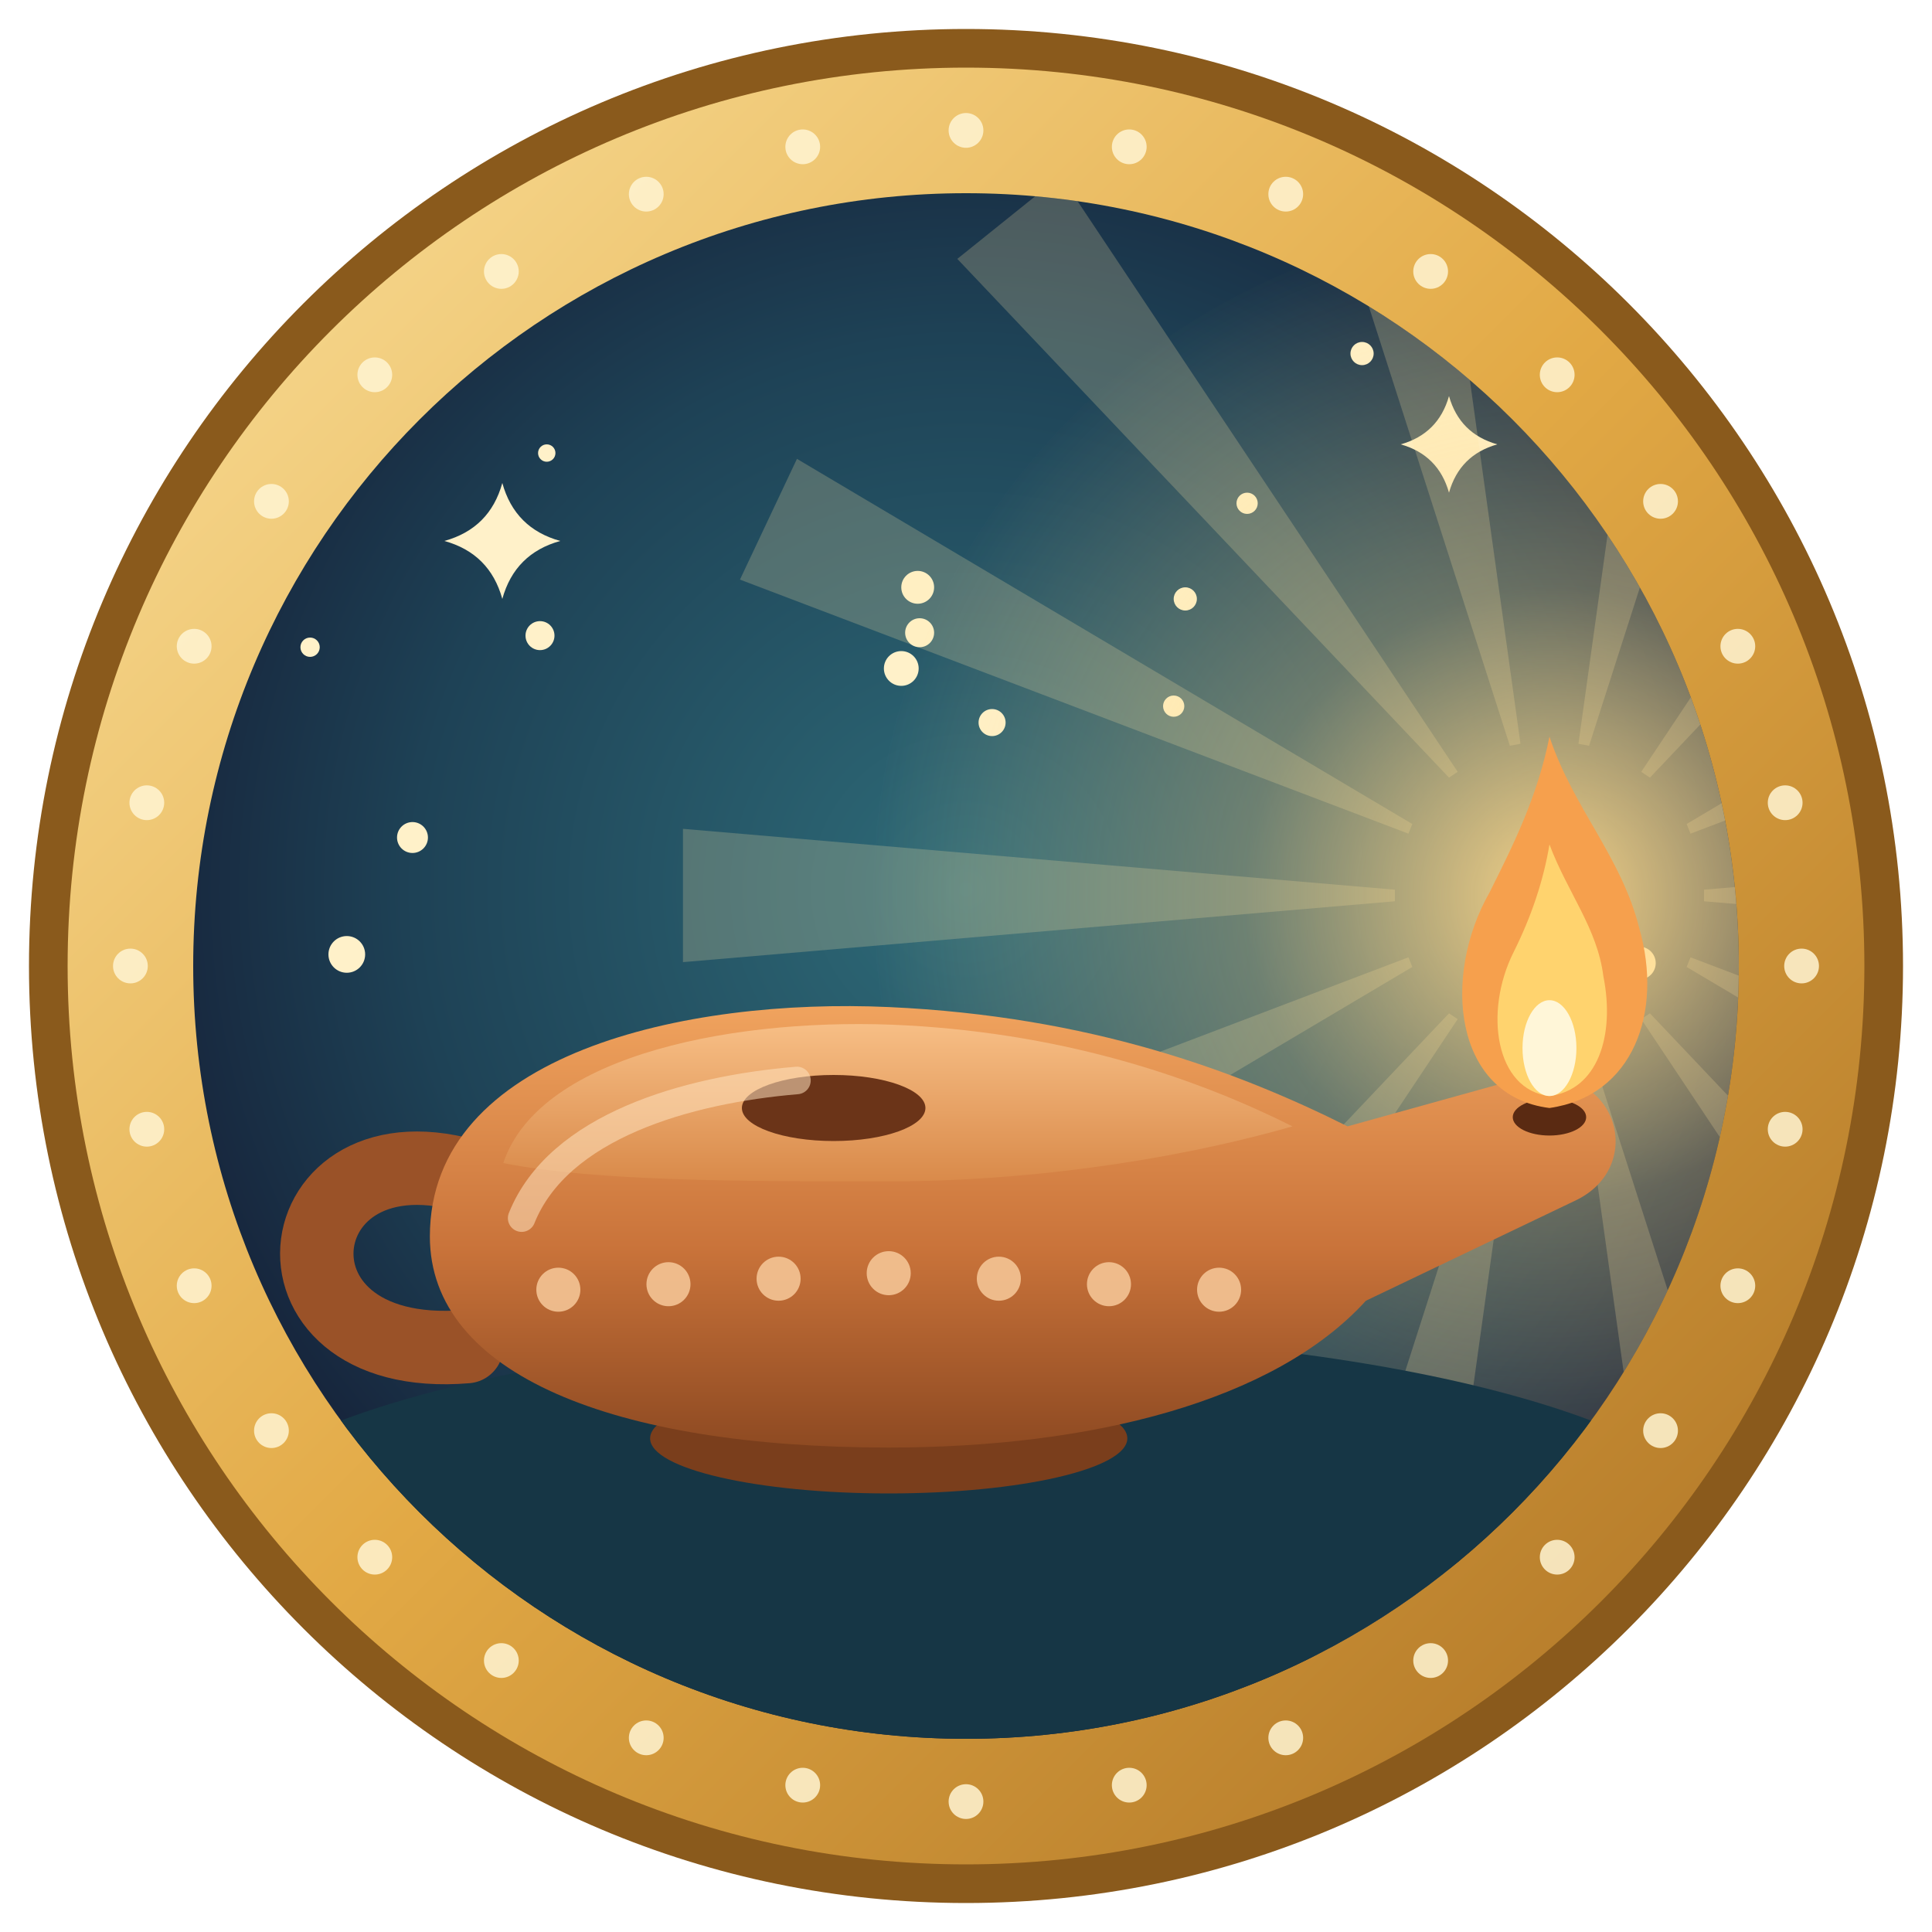
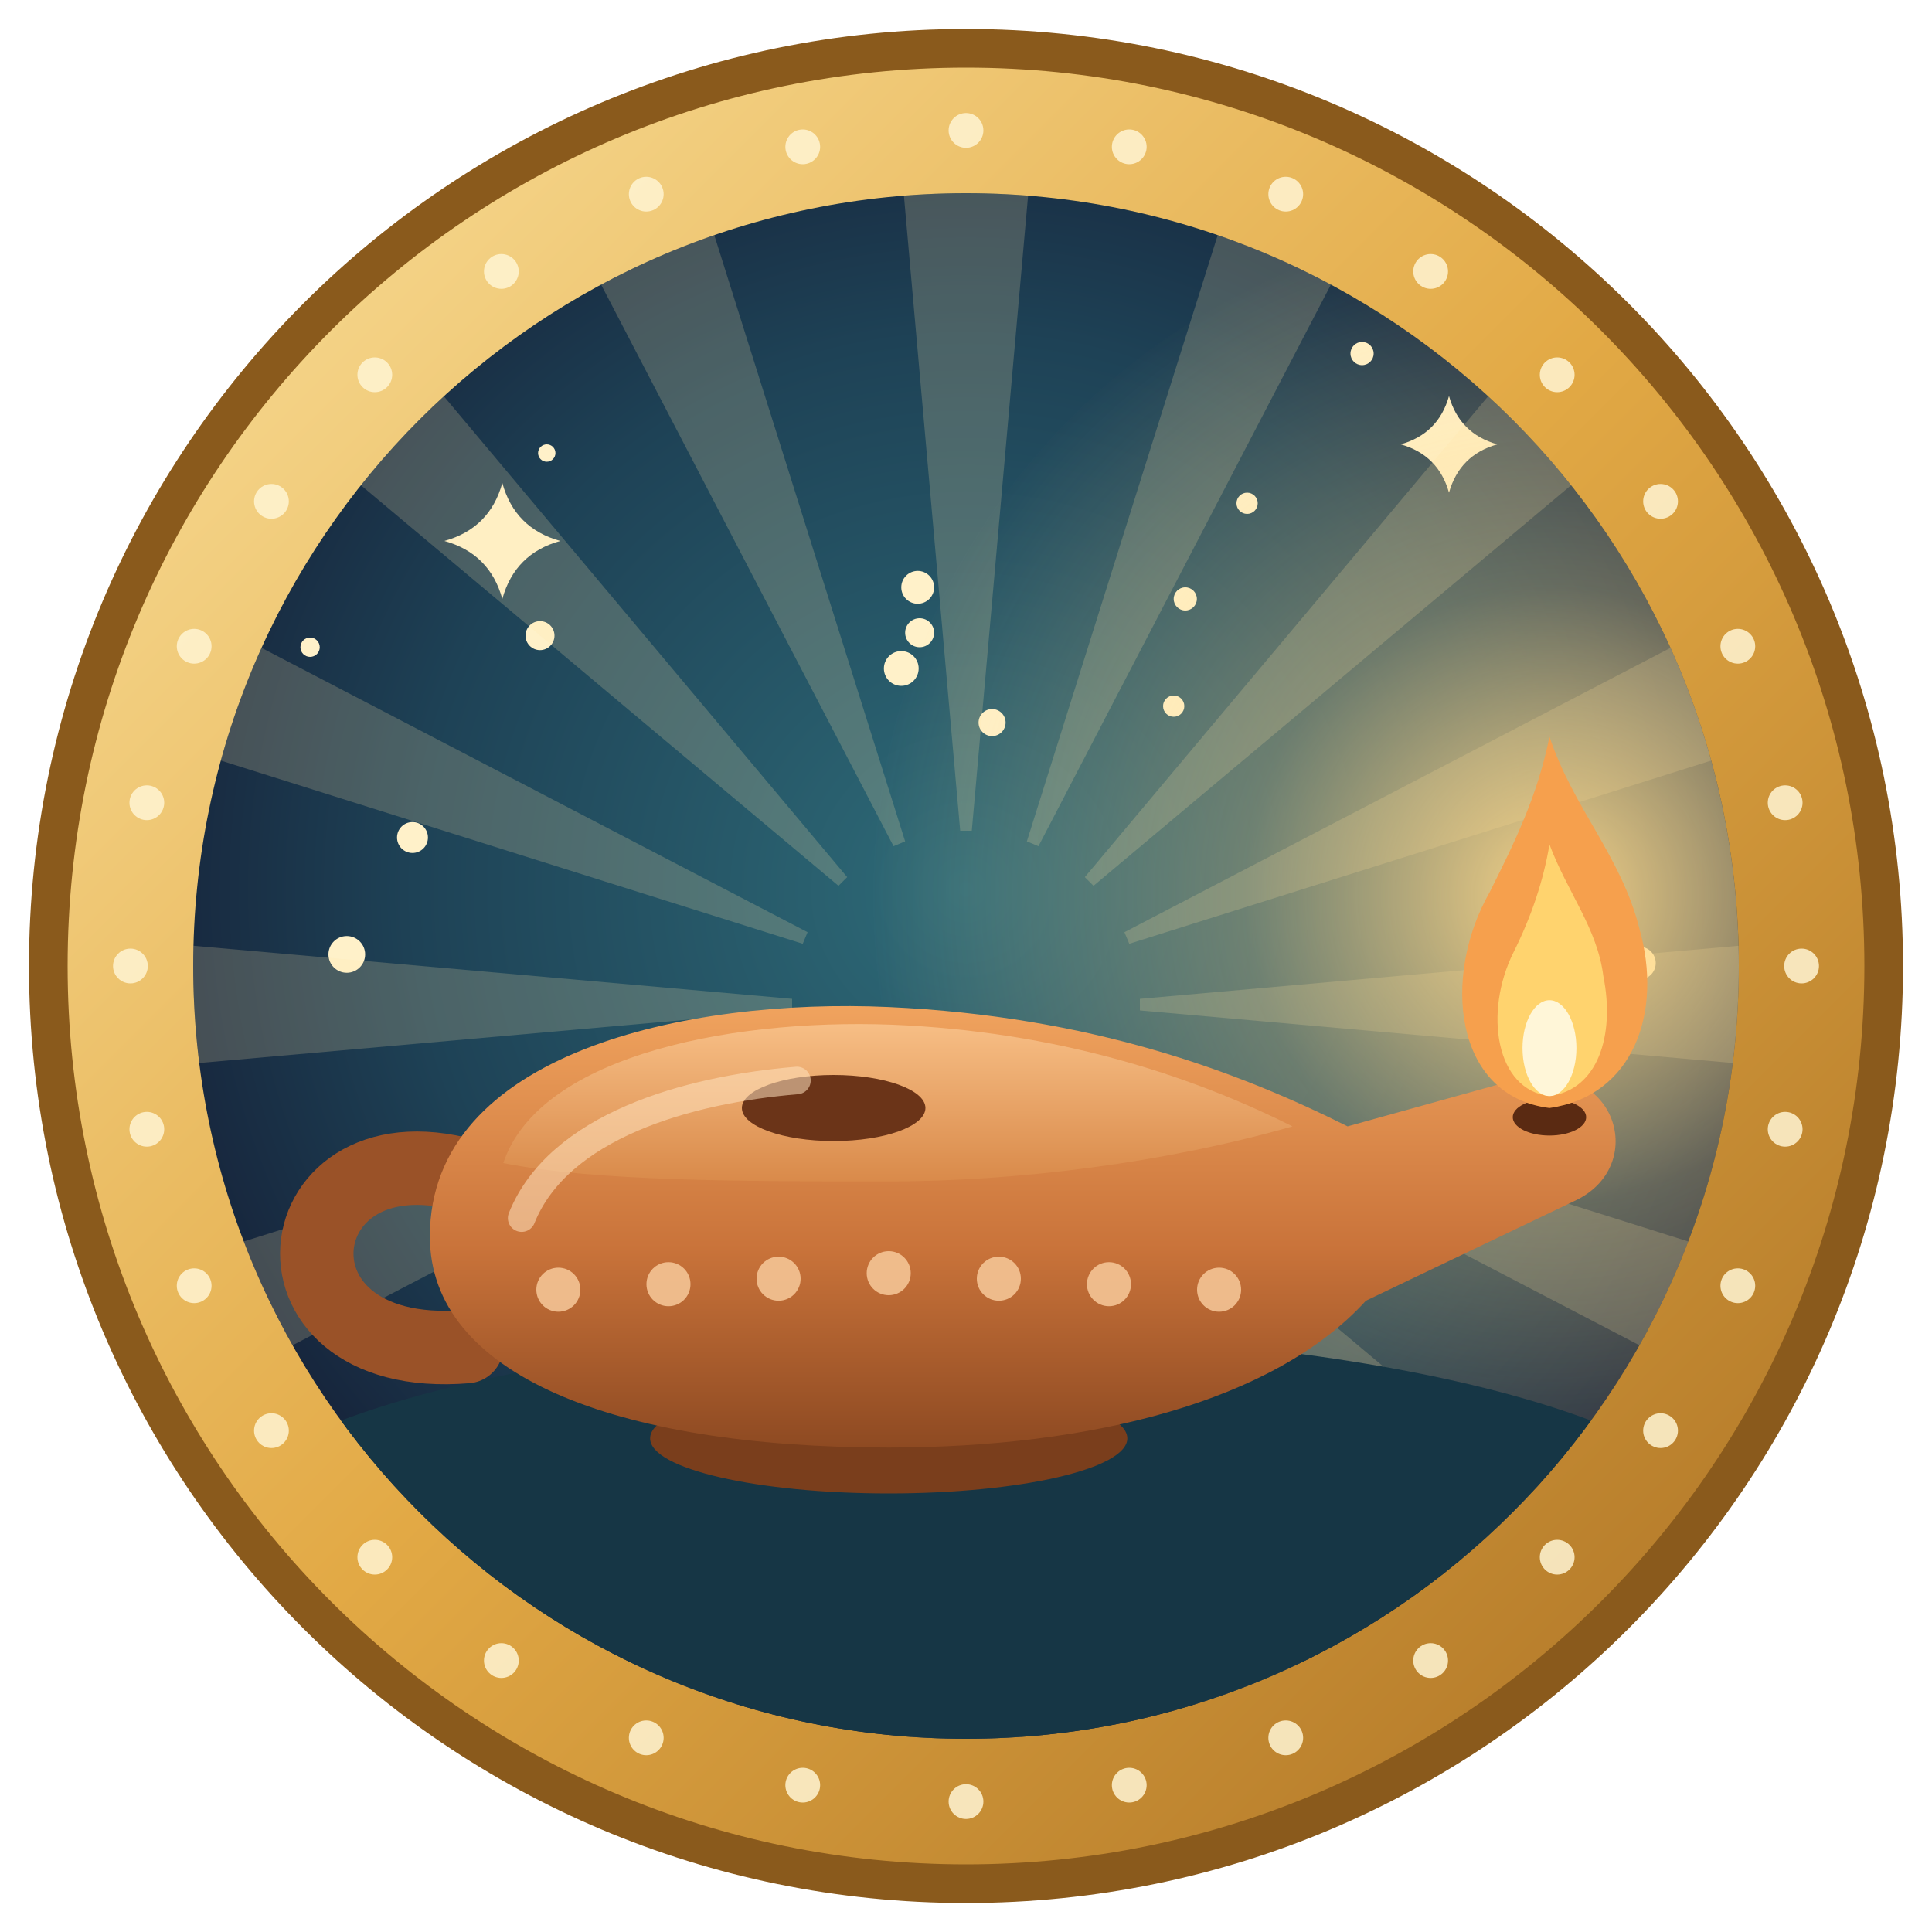
<svg xmlns="http://www.w3.org/2000/svg" viewBox="0 0 200 200" width="200" height="200">
  <style>
  .tw{animation:tw 3.2s ease-in-out infinite}
  .tw2{animation:tw 4.6s ease-in-out infinite .8s}
  .tw3{animation:tw 2.6s ease-in-out infinite 1.6s}
  .fl{transform-box:fill-box;transform-origin:50% 100%;animation:fl 1.6s ease-in-out infinite}
  .glow{animation:gl 3.4s ease-in-out infinite}
  .drift{animation:dr 14s ease-in-out infinite alternate}
  .bob{transform-box:fill-box;transform-origin:50% 50%;animation:bob 5s ease-in-out infinite}
  .shim{animation:sh 7s ease-in-out infinite 1s}
  .spin{transform-box:fill-box;transform-origin:50% 50%;animation:spin 40s linear infinite}
  @keyframes tw{0%,100%{opacity:1}50%{opacity:.35}}
  @keyframes fl{0%,100%{transform:scale(1,1) rotate(0)}30%{transform:scale(.94,1.07) rotate(-2deg)}65%{transform:scale(1.04,.95) rotate(2deg)}}
  @keyframes gl{0%,100%{opacity:.95}50%{opacity:.7}}
  @keyframes dr{from{transform:translateX(-18px)}to{transform:translateX(18px)}}
  @keyframes bob{0%,100%{transform:translateY(0)}50%{transform:translateY(-6px)}}
  @keyframes sh{0%{transform:translateX(0) skewX(-18deg)}28%,100%{transform:translateX(1000px) skewX(-18deg)}}
  @keyframes spin{to{transform:rotate(360deg)}}
  @media (prefers-reduced-motion:reduce){.tw,.tw2,.tw3,.fl,.glow,.drift,.bob,.shim,.spin{animation:none}.shim{opacity:0}}
</style>
  <defs>
    <radialGradient id="ly_bg" cx="0.5" cy="0.45" r="0.6">
      <stop offset="0" stop-color="#2E6B78" />
      <stop offset="0.6" stop-color="#1E4256" />
      <stop offset="1" stop-color="#141B33" />
    </radialGradient>
    <linearGradient id="ly_rim" x1="0" y1="0" x2="1" y2="1">
      <stop offset="0" stop-color="#FBE3A0" />
      <stop offset="0.5" stop-color="#E2A945" />
      <stop offset="1" stop-color="#A86E22" />
    </linearGradient>
    <radialGradient id="ly_gw" cx="0.5" cy="0.5" r="0.5">
      <stop offset="0" stop-color="#FFD98A" stop-opacity="0.95" />
      <stop offset="0.45" stop-color="#FFD98A" stop-opacity="0.332" />
      <stop offset="1" stop-color="#FFD98A" stop-opacity="0" />
    </radialGradient>
    <linearGradient id="ly_lb" x1="0" y1="0" x2="0" y2="1">
      <stop offset="0" stop-color="#F0A35E" />
      <stop offset="0.55" stop-color="#C9733A" />
      <stop offset="1" stop-color="#8E4A22" />
    </linearGradient>
    <linearGradient id="ly_lt" x1="0" y1="0" x2="0" y2="1">
      <stop offset="0" stop-color="#F7BE85" />
      <stop offset="1" stop-color="#D98A4A" />
    </linearGradient>
    <clipPath id="ly_c">
      <circle cx="100" cy="100" r="80" />
    </clipPath>
  </defs>
  <style>.ly_spin{transform-box:fill-box;transform-origin:50% 50%;animation:ly_spink 60s linear infinite}@keyframes ly_spink{to{transform:rotate(360deg)}}@media (prefers-reduced-motion:reduce){.ly_spin{animation:none}}</style>
  <circle cx="100" cy="100" r="97" fill="#8A5A1C" />
  <circle cx="100" cy="100" r="93" fill="url(#ly_rim)" />
  <circle cx="186.5" cy="100.0" r="1.8" fill="#FFF4D2" opacity="0.85" />
  <circle cx="184.8" cy="116.9" r="1.8" fill="#FFF4D2" opacity="0.85" />
  <circle cx="179.9" cy="133.1" r="1.8" fill="#FFF4D2" opacity="0.85" />
  <circle cx="171.9" cy="148.1" r="1.8" fill="#FFF4D2" opacity="0.85" />
  <circle cx="161.2" cy="161.2" r="1.8" fill="#FFF4D2" opacity="0.85" />
  <circle cx="148.1" cy="171.9" r="1.8" fill="#FFF4D2" opacity="0.85" />
  <circle cx="133.1" cy="179.9" r="1.8" fill="#FFF4D2" opacity="0.85" />
  <circle cx="116.9" cy="184.8" r="1.8" fill="#FFF4D2" opacity="0.85" />
  <circle cx="100.0" cy="186.5" r="1.8" fill="#FFF4D2" opacity="0.85" />
  <circle cx="83.1" cy="184.8" r="1.8" fill="#FFF4D2" opacity="0.85" />
  <circle cx="66.9" cy="179.9" r="1.8" fill="#FFF4D2" opacity="0.85" />
  <circle cx="51.9" cy="171.9" r="1.8" fill="#FFF4D2" opacity="0.85" />
  <circle cx="38.8" cy="161.2" r="1.8" fill="#FFF4D2" opacity="0.85" />
  <circle cx="28.1" cy="148.1" r="1.8" fill="#FFF4D2" opacity="0.85" />
  <circle cx="20.1" cy="133.1" r="1.8" fill="#FFF4D2" opacity="0.85" />
  <circle cx="15.2" cy="116.9" r="1.8" fill="#FFF4D2" opacity="0.85" />
  <circle cx="13.5" cy="100.0" r="1.8" fill="#FFF4D2" opacity="0.85" />
  <circle cx="15.2" cy="83.1" r="1.8" fill="#FFF4D2" opacity="0.85" />
  <circle cx="20.1" cy="66.9" r="1.8" fill="#FFF4D2" opacity="0.85" />
  <circle cx="28.1" cy="51.9" r="1.8" fill="#FFF4D2" opacity="0.85" />
  <circle cx="38.8" cy="38.8" r="1.8" fill="#FFF4D2" opacity="0.85" />
  <circle cx="51.9" cy="28.1" r="1.8" fill="#FFF4D2" opacity="0.85" />
  <circle cx="66.9" cy="20.1" r="1.8" fill="#FFF4D2" opacity="0.85" />
  <circle cx="83.1" cy="15.2" r="1.8" fill="#FFF4D2" opacity="0.85" />
  <circle cx="100.0" cy="13.5" r="1.8" fill="#FFF4D2" opacity="0.85" />
  <circle cx="116.9" cy="15.2" r="1.8" fill="#FFF4D2" opacity="0.85" />
  <circle cx="133.1" cy="20.1" r="1.8" fill="#FFF4D2" opacity="0.85" />
  <circle cx="148.1" cy="28.1" r="1.8" fill="#FFF4D2" opacity="0.85" />
  <circle cx="161.2" cy="38.8" r="1.8" fill="#FFF4D2" opacity="0.85" />
  <circle cx="171.9" cy="51.9" r="1.8" fill="#FFF4D2" opacity="0.85" />
  <circle cx="179.9" cy="66.9" r="1.8" fill="#FFF4D2" opacity="0.85" />
  <circle cx="184.8" cy="83.1" r="1.8" fill="#FFF4D2" opacity="0.85" />
  <circle cx="100" cy="100" r="80" fill="url(#ly_bg)" />
  <g clip-path="url(#ly_c)">
    <g fill="#FFF1C9">
      <circle cx="93.3" cy="69.2" r="1.8" />
      <circle cx="95.2" cy="65.5" r="1.5" />
      <circle cx="55.9" cy="65.8" r="1.5" />
      <circle cx="141.0" cy="36.6" r="1.2" />
      <circle cx="42.7" cy="86.7" r="1.6" />
      <circle cx="35.9" cy="98.8" r="1.9" />
      <circle cx="121.5" cy="73.1" r="1.1" />
      <circle cx="32.1" cy="67.0" r="1.0" />
      <circle cx="56.6" cy="46.9" r="0.9" />
      <circle cx="95.0" cy="60.8" r="1.7" />
      <circle cx="102.7" cy="74.8" r="1.4" />
      <circle cx="122.7" cy="62.0" r="1.2" />
      <circle cx="169.7" cy="99.7" r="1.7" />
      <circle cx="129.1" cy="52.1" r="1.1" />
    </g>
    <path d="M52.0,50.0 Q53.3,54.7 58.0,56.0 Q53.3,57.3 52.0,62.0 Q50.7,57.3 46.0,56.0 Q50.7,54.7 52.0,50.0 Z" fill="#FFF1C9" class="tw" />
    <path d="M150.0,41.0 Q151.1,44.9 155.0,46.0 Q151.1,47.1 150.0,51.0 Q148.9,47.1 145.0,46.0 Q148.9,44.9 150.0,41.0 Z" fill="#FFF1C9" class="tw2" />
-     <g transform="translate(160.4,92.7)">
+     <g transform="translate(100,104)">
      <g class="ly_spin">
-         <g fill="#FFE6A8" opacity="0.22">
-           <path d="M16.0,-0.6 L89.7,-6.9 L89.7,6.9 L16.0,0.6 Z" />
-           <path d="M14.6,6.4 L83.8,32.7 L77.9,45.2 L14.2,7.4 Z" />
-           <path d="M10.4,12.2 L61.3,65.9 L50.6,74.5 L9.5,12.8 Z" />
-           <path d="M4.1,15.5 L26.7,85.9 L13.2,89.0 L3.0,15.7 Z" />
-           <path d="M-3.0,15.7 L-13.2,89.0 L-26.7,85.9 L-4.1,15.5 Z" />
-           <path d="M-9.5,12.8 L-50.6,74.5 L-61.3,65.9 L-10.4,12.2 Z" />
-           <path d="M-14.2,7.4 L-77.9,45.2 L-83.8,32.7 L-14.6,6.4 Z" />
-           <path d="M-16.0,0.6 L-89.7,6.9 L-89.7,-6.9 L-16.0,-0.6 Z" />
-           <path d="M-14.6,-6.4 L-83.8,-32.7 L-77.9,-45.2 L-14.2,-7.4 Z" />
-           <path d="M-10.4,-12.2 L-61.3,-65.9 L-50.6,-74.5 L-9.5,-12.8 Z" />
-           <path d="M-4.1,-15.5 L-26.7,-85.9 L-13.2,-89.0 L-3.0,-15.7 Z" />
-           <path d="M3.0,-15.7 L13.2,-89.0 L26.7,-85.9 L4.1,-15.5 Z" />
-           <path d="M9.5,-12.8 L50.6,-74.5 L61.3,-65.9 L10.4,-12.2 Z" />
-           <path d="M14.2,-7.4 L77.9,-45.2 L83.8,-32.7 L14.6,-6.4 Z" />
+         <g fill="#FFE6A8" opacity="0.2">
+           <path d="M18.0,-0.6 L85.7,-6.6 L85.7,6.6 L18.0,0.6 Z" />
+           <path d="M16.9,6.3 L81.7,26.7 L76.7,38.9 L16.4,7.5 Z" />
+           <path d="M13.2,12.3 L65.3,56.0 L56.0,65.3 L12.3,13.2 Z" />
+           <path d="M7.5,16.4 L38.9,76.7 L26.7,81.7 L6.3,16.9 Z" />
+           <path d="M0.6,18.0 L6.6,85.7 L-6.6,85.7 L-0.6,18.0 Z" />
+           <path d="M-6.3,16.9 L-26.7,81.7 L-38.9,76.7 L-7.5,16.4 Z" />
+           <path d="M-12.3,13.2 L-56.0,65.3 L-65.3,56.0 L-13.2,12.3 Z" />
+           <path d="M-16.4,7.5 L-76.7,38.9 L-81.7,26.7 L-16.9,6.3 Z" />
+           <path d="M-18.0,0.6 L-85.7,6.6 L-85.7,-6.6 L-18.0,-0.6 Z" />
+           <path d="M-16.9,-6.3 L-81.7,-26.7 L-76.7,-38.9 L-16.4,-7.5 Z" />
+           <path d="M-13.2,-12.3 L-65.3,-56.0 L-56.0,-65.3 L-12.3,-13.2 Z" />
+           <path d="M-7.5,-16.4 L-38.9,-76.7 L-26.7,-81.7 L-6.3,-16.9 Z" />
+           <path d="M-0.6,-18.0 L-6.6,-85.7 L6.6,-85.7 L0.6,-18.0 Z" />
+           <path d="M6.3,-16.9 L26.7,-81.7 L38.9,-76.7 L7.5,-16.4 Z" />
+           <path d="M12.3,-13.2 L56.0,-65.3 L65.3,-56.0 L13.2,-12.3 Z" />
+           <path d="M16.4,-7.5 L76.7,-38.9 L81.7,-26.7 L16.9,-6.3 Z" />
        </g>
      </g>
    </g>
    <circle cx="160.4" cy="92.7" r="70" fill="url(#ly_gw)" class="glow" />
    <ellipse cx="100" cy="160" rx="80" ry="22" fill="#163645" />
    <g transform="translate(92,128) scale(0.95)">
      <path d="M-44,-6 C-66,-14 -70,14 -46,12" fill="none" stroke="#9A5228" stroke-width="8" stroke-linecap="round" />
      <ellipse cx="0" cy="22" rx="26" ry="6" fill="#7A3E1C" />
      <path d="M-50,0 C-50,-20 -22,-26 0,-25 C22,-24 38,-18 50,-12 L68,-17 C79,-20 83,-8 75,-4 L52,7 C42,18 22,23 0,23 C-30,23 -50,15 -50,0Z" fill="url(#ly_lb)" />
      <path d="M-42,-8 C-38,-20 -16,-24 2,-23 C20,-22 34,-17 44,-12 C30,-8 14,-6 0,-6 C-16,-6 -32,-6 -42,-8Z" fill="url(#ly_lt)" />
      <ellipse cx="-6" cy="-14" rx="10" ry="3.6" fill="#6B3418" />
      <ellipse cx="72" cy="-13" rx="4" ry="2" fill="#5A2A12" />
      <circle cx="-36" cy="5.8" r="2.4" fill="#F7C99A" opacity=".85" />
      <circle cx="-24" cy="5.2" r="2.4" fill="#F7C99A" opacity=".85" />
      <circle cx="-12" cy="4.6" r="2.4" fill="#F7C99A" opacity=".85" />
      <circle cx="0" cy="4.0" r="2.4" fill="#F7C99A" opacity=".85" />
      <circle cx="12" cy="4.6" r="2.4" fill="#F7C99A" opacity=".85" />
      <circle cx="24" cy="5.2" r="2.4" fill="#F7C99A" opacity=".85" />
      <circle cx="36" cy="5.8" r="2.4" fill="#F7C99A" opacity=".85" />
      <path d="M-40,-2 C-36,-12 -22,-16 -10,-17" fill="none" stroke="#FFE2BE" stroke-width="3" stroke-linecap="round" opacity=".55" />
    </g>
    <g transform="translate(160.4,114.7) scale(0.62)">
      <g class="fl">
        <path d="M0,0 C-16,-2 -18,-22 -10,-36 C-6,-44 -2,-52 0,-62 C4,-50 12,-42 15,-30 C19,-16 14,-2 0,0Z" fill="#F6A04D" />
        <path d="M0,-2 C-9,-3 -11,-16 -6,-26 C-3,-32 -1,-38 0,-44 C3,-36 8,-30 9,-22 C11,-12 8,-3 0,-2Z" fill="#FFD36E" />
        <ellipse cx="0" cy="-10" rx="4.5" ry="8" fill="#FFF6D8" />
      </g>
    </g>
  </g>
</svg>
